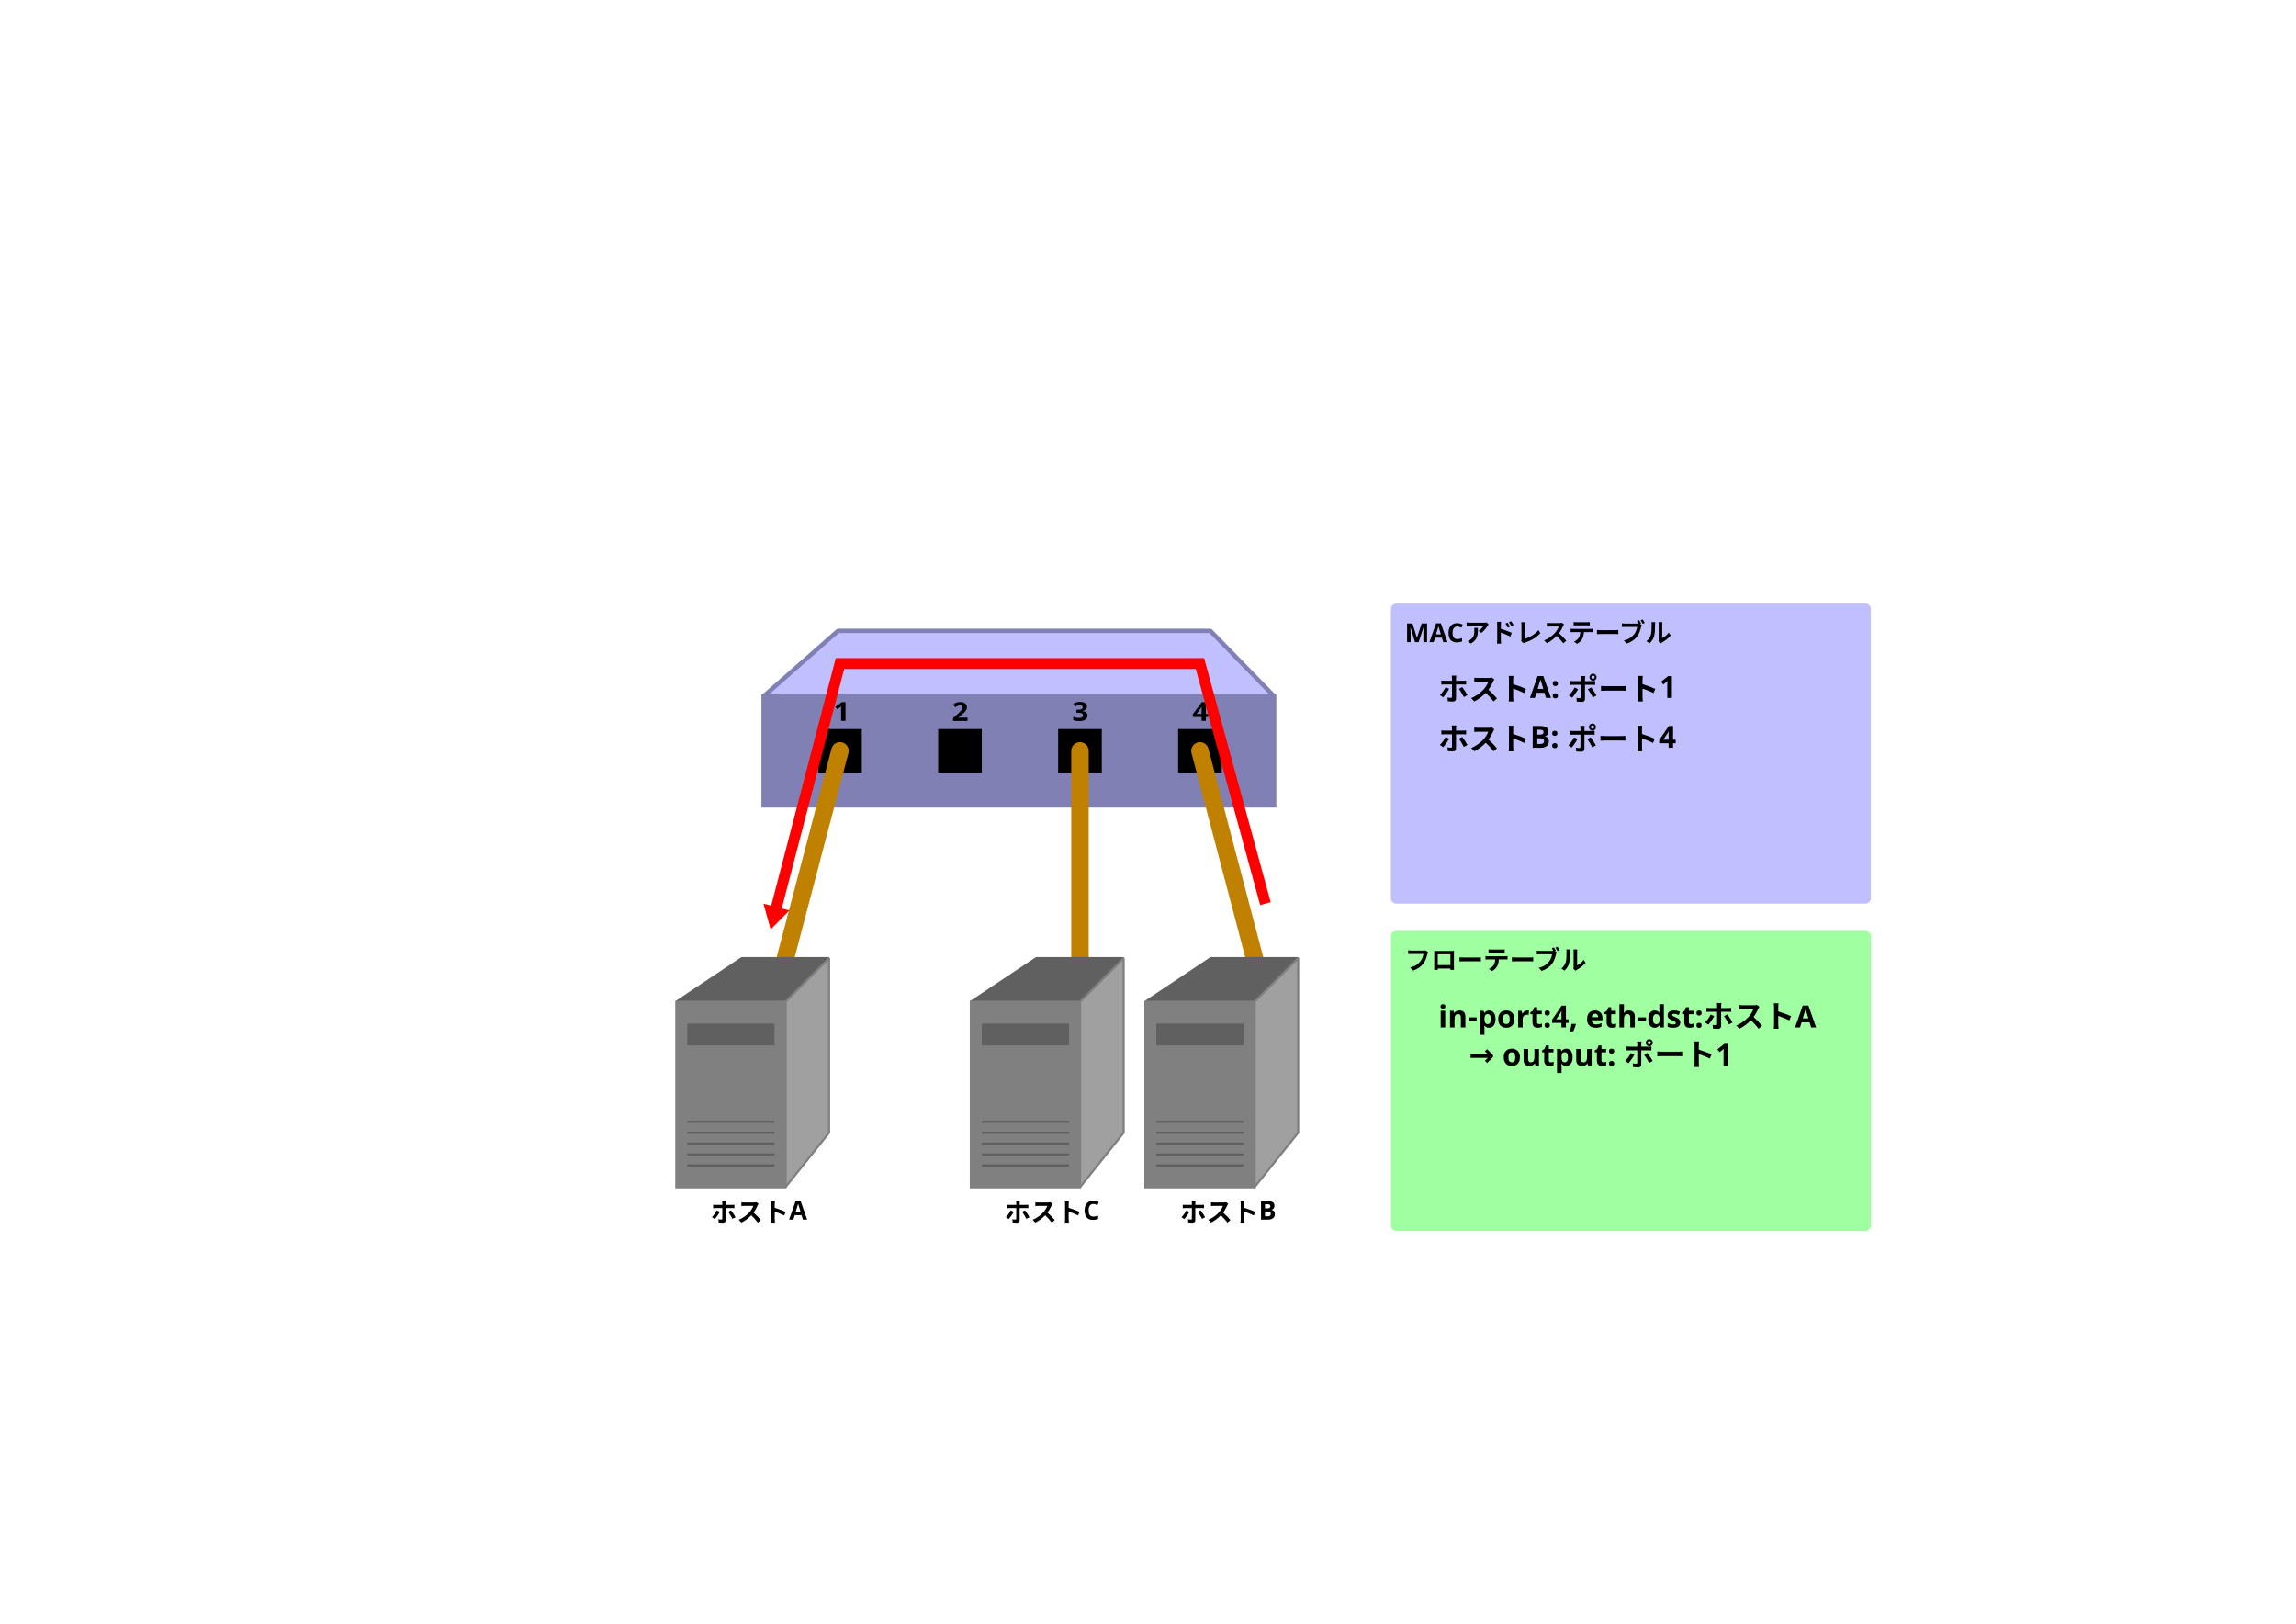
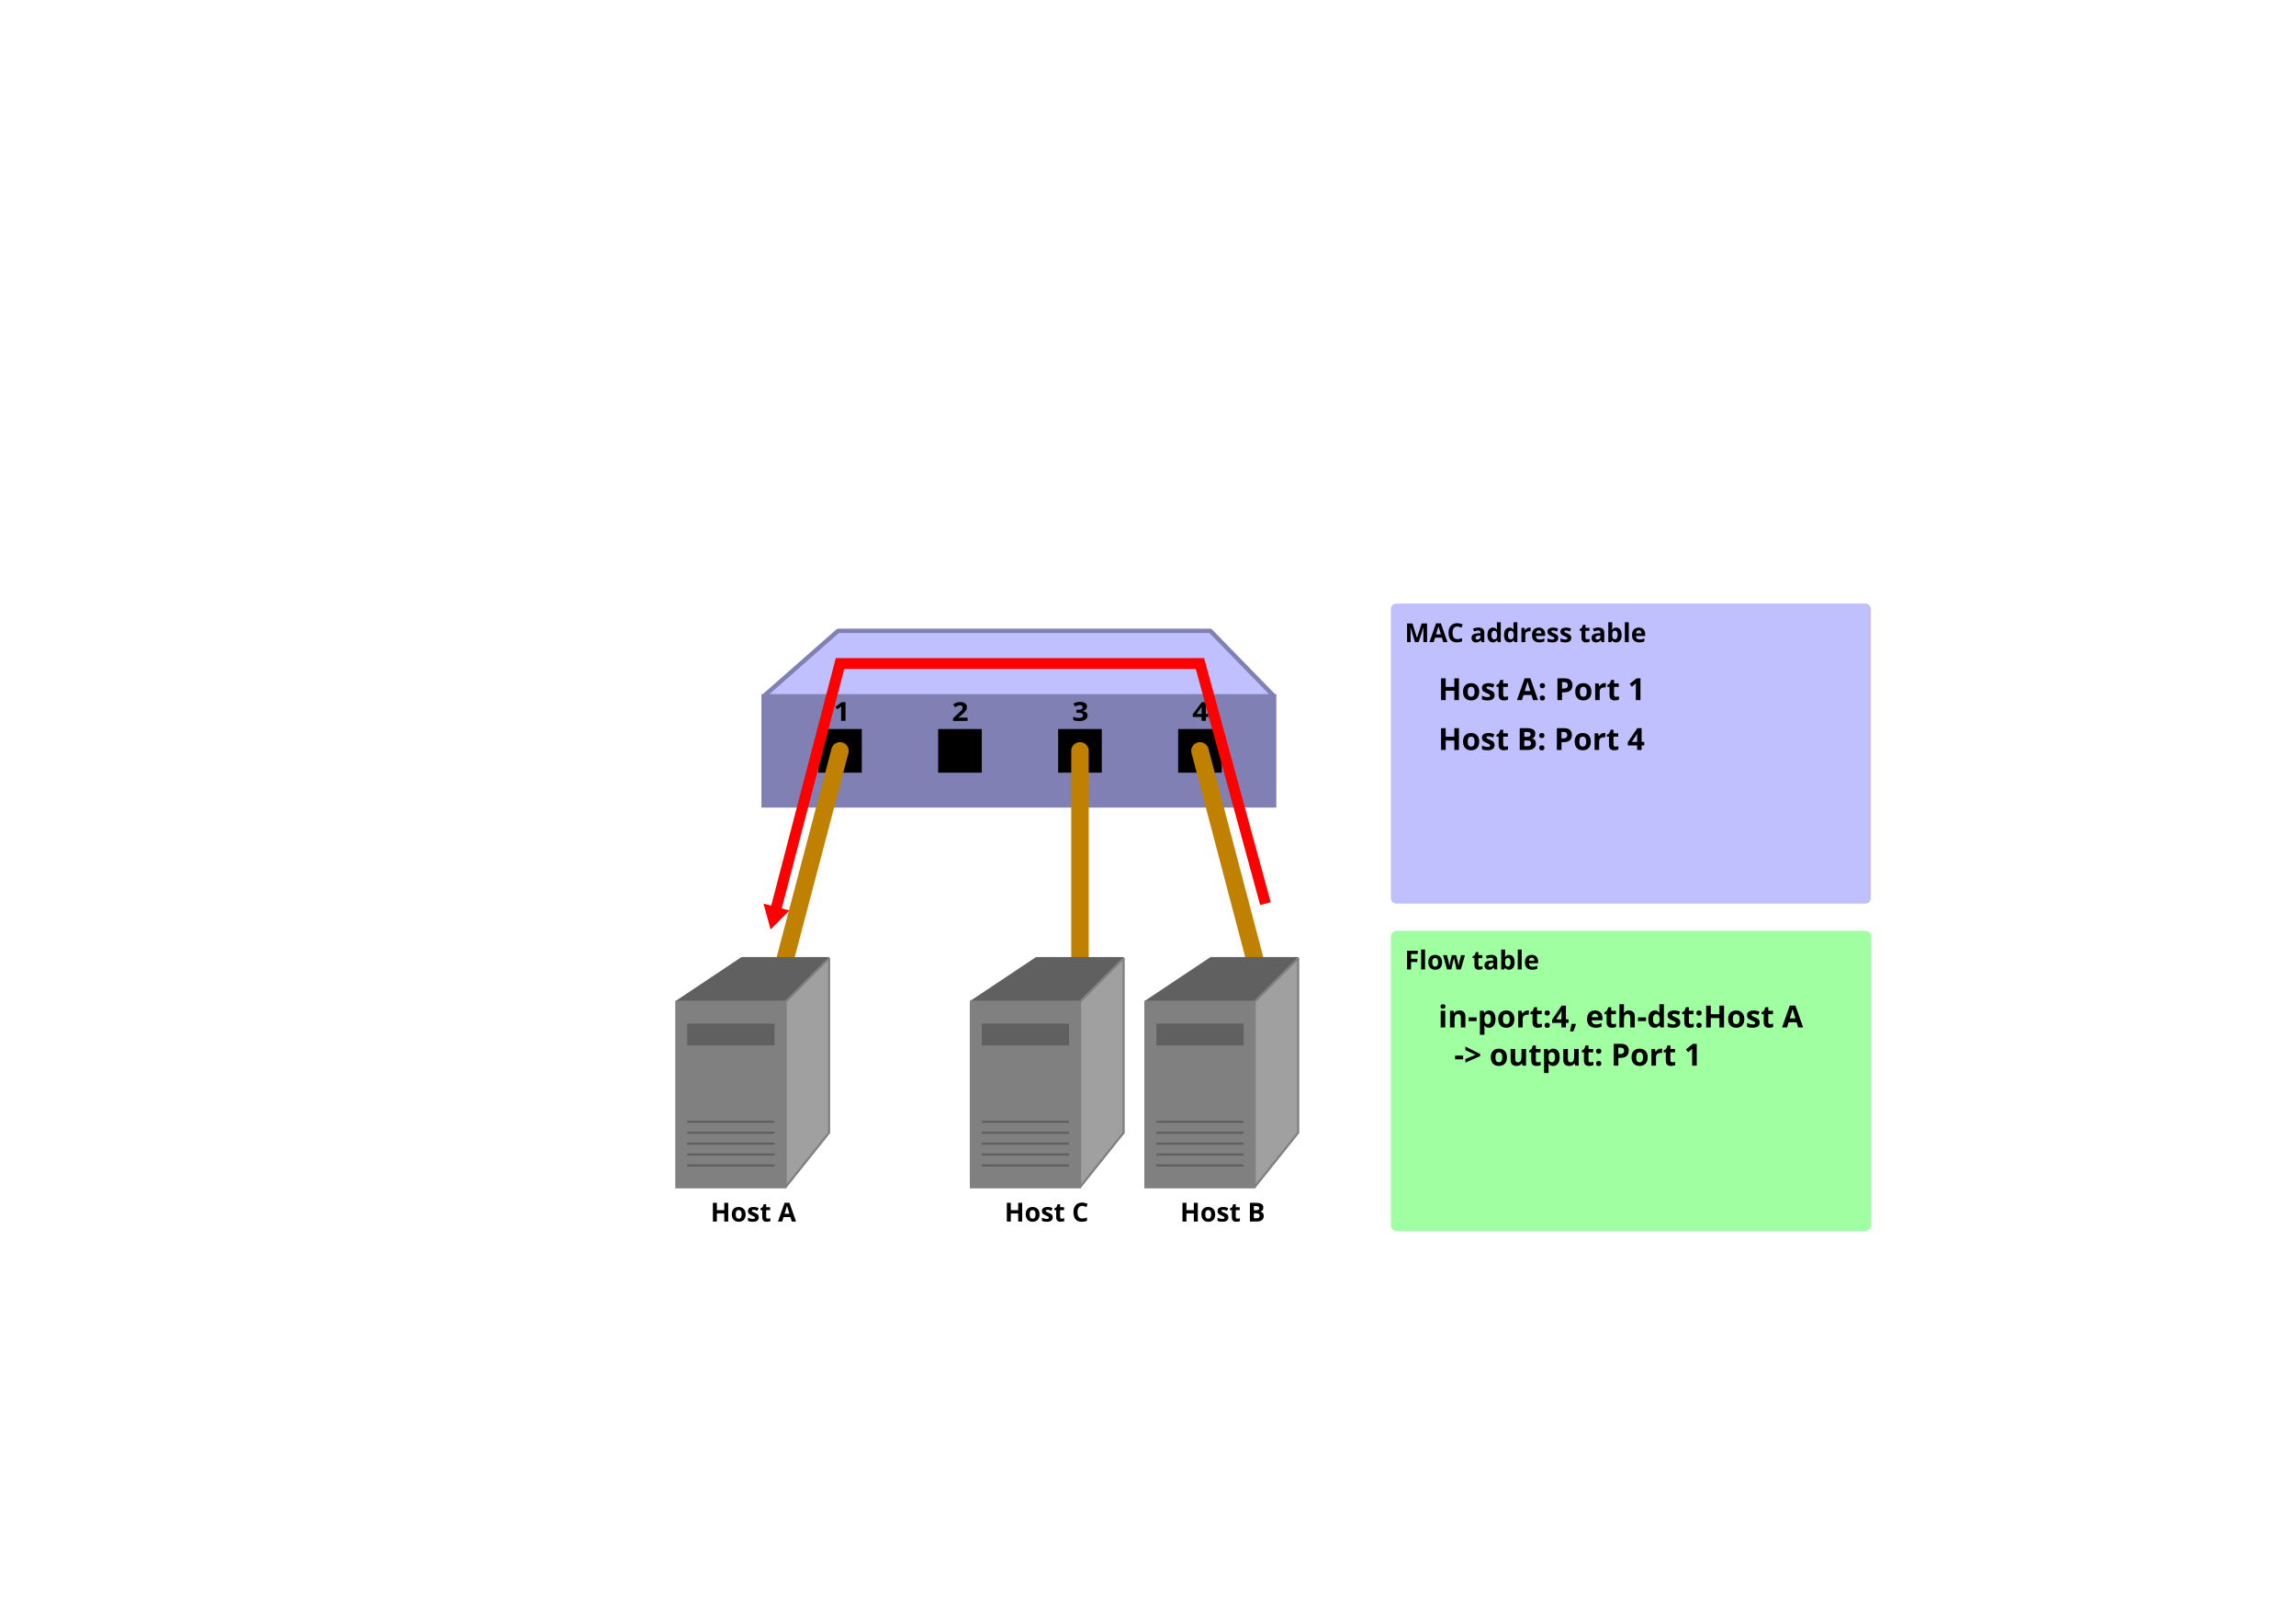
<svg xmlns="http://www.w3.org/2000/svg" width="1052.362" height="744.094" id="svg2" version="1.1">
  <defs id="defs4">
    <marker style="overflow:visible" id="TriangleInS" refX="0.0" refY="0.0" orient="auto">
      <path transform="scale(-0.2)" style="fill-rule:evenodd;stroke:#000000;stroke-width:1.0pt" d="M 5.77,0.0 L -2.88,5.0 L -2.88,-5.0 L 5.77,0.0 z " id="path4808" />
    </marker>
    <marker orient="auto" refY="0.0" refX="0.0" id="TriangleOutS" style="overflow:visible">
      <path id="path4817" d="M 5.77,0.0 L -2.88,5.0 L -2.88,-5.0 L 5.77,0.0 z " style="fill-rule:evenodd;stroke:#000000;stroke-width:1.0pt" transform="scale(0.2)" />
    </marker>
    <marker orient="auto" refY="0.0" refX="0.0" id="Arrow2Send" style="overflow:visible;">
      <path id="path4702" style="fill-rule:evenodd;stroke-width:0.625;stroke-linejoin:round;" d="M 8.719,4.034 L -2.207,0.016 L 8.719,-4.002 C 6.973,-1.63 6.983,1.616 8.719,4.034 z " transform="scale(0.3) rotate(180) translate(-2.3,0)" />
    </marker>
    <marker orient="auto" refY="0.0" refX="0.0" id="Arrow1Send" style="overflow:visible;">
      <path id="path4684" d="M 0.0,0.0 L 5.0,-5.0 L -12.5,0.0 L 5.0,5.0 L 0.0,0.0 z " style="fill-rule:evenodd;stroke:#000000;stroke-width:1.0pt;" transform="scale(0.2) rotate(180) translate(6,0)" />
    </marker>
    <marker orient="auto" refY="0.0" refX="0.0" id="Arrow1Mend" style="overflow:visible;">
      <path id="path4678" d="M 0.0,0.0 L 5.0,-5.0 L -12.5,0.0 L 5.0,5.0 L 0.0,0.0 z " style="fill-rule:evenodd;stroke:#000000;stroke-width:1.0pt;" transform="scale(0.4) rotate(180) translate(10,0)" />
    </marker>
    <marker orient="auto" refY="0.0" refX="0.0" id="Arrow1Lend" style="overflow:visible;">
      <path id="path4672" d="M 0.0,0.0 L 5.0,-5.0 L -12.5,0.0 L 5.0,5.0 L 0.0,0.0 z " style="fill-rule:evenodd;stroke:#000000;stroke-width:1.0pt;" transform="scale(0.8) rotate(180) translate(12.5,0)" />
    </marker>
    <marker orient="auto" refY="0.0" refX="0.0" id="TriangleOutSD" style="overflow:visible">
      <path id="path6061" d="M 5.77,0.0 L -2.88,5.0 L -2.88,-5.0 L 5.77,0.0 z " style="stroke:#ff0000;stroke-width:1.0pt;fill:#ff0000;fill-rule:evenodd" transform="scale(0.2)" />
    </marker>
    <marker orient="auto" refY="0.0" refX="0.0" id="TriangleOutSW" style="overflow:visible">
      <path id="path6428" d="M 5.77,0.0 L -2.88,5.0 L -2.88,-5.0 L 5.77,0.0 z " style="stroke:#ff0000;stroke-width:1.0pt;fill:#ff0000;fill-rule:evenodd" transform="scale(0.2)" />
    </marker>
    <marker orient="auto" refY="0.0" refX="0.0" id="TriangleOutSc" style="overflow:visible">
      <path id="path6801" d="M 5.77,0.0 L -2.88,5.0 L -2.88,-5.0 L 5.77,0.0 z " style="stroke:#ff0000;stroke-width:1.0pt;fill:#ff0000;fill-rule:evenodd" transform="scale(0.2)" />
    </marker>
    <marker style="overflow:visible" id="TriangleInSp" refX="0.0" refY="0.0" orient="auto">
      <path transform="scale(-0.2)" style="stroke:#ff0000;stroke-width:1.0pt;fill:#ff0000;fill-rule:evenodd" d="M 5.77,0.0 L -2.88,5.0 L -2.88,-5.0 L 5.77,0.0 z " id="path7451" />
    </marker>
  </defs>
  <g id="layer1" transform="translate(0,-308.2677)">
    <g id="g4148">
      <rect y="627.362" x="350" height="50" width="234" id="rect3057" style="fill:#8080b4;fill-opacity:1;stroke:#8080b4;stroke-width:2;stroke-miterlimit:4;stroke-opacity:1;stroke-dasharray:none" />
      <rect y="642.362" x="375" height="20" width="20" id="rect3827" style="fill:#000000;fill-opacity:1;stroke:none" />
      <path id="path3861" d="m 350,627.362 34.125,-30 170.625,0 29.25,30 z" style="fill:#c0c0ff;fill-opacity:1;stroke:#8080b4;stroke-width:2;stroke-linecap:butt;stroke-linejoin:bevel;stroke-miterlimit:4;stroke-opacity:1;stroke-dasharray:none" />
      <rect y="642.362" x="485" height="20" width="20" id="rect3827-1" style="fill:#000000;fill-opacity:1;stroke:none" />
      <rect y="642.362" x="430" height="20" width="20" id="rect3827-7" style="fill:#000000;fill-opacity:1;stroke:none" />
      <rect y="642.362" x="540" height="20" width="20" id="rect3827-6" style="fill:#000000;fill-opacity:1;stroke:none" />
      <text transform="scale(1.052375,0.9502318)" id="text4099" y="672.049" x="363.037" style="font-size:12.628px;font-style:normal;font-variant:normal;font-weight:bold;font-stretch:normal;line-height:125%;letter-spacing:0px;word-spacing:0px;fill:#000000;fill-opacity:1;stroke:none;font-family:Droid Sans;-inkscape-font-specification:Droid Sans Bold" xml:space="preserve">
        <tspan y="672.049" x="363.037" id="tspan4101">1</tspan>
      </text>
      <text transform="scale(1.052375,0.9502318)" id="text4099-9" y="672.114" x="414.584" style="font-size:12.628px;font-style:normal;font-variant:normal;font-weight:bold;font-stretch:normal;line-height:125%;letter-spacing:0px;word-spacing:0px;fill:#000000;fill-opacity:1;stroke:none;font-family:Droid Sans;-inkscape-font-specification:Droid Sans Bold" xml:space="preserve">
        <tspan y="672.114" x="414.584" id="tspan4101-2">2</tspan>
      </text>
      <text transform="scale(1.052375,0.9502318)" id="text4099-5" y="672.052" x="466.955" style="font-size:12.628px;font-style:normal;font-variant:normal;font-weight:bold;font-stretch:normal;line-height:125%;letter-spacing:0px;word-spacing:0px;fill:#000000;fill-opacity:1;stroke:none;font-family:Droid Sans;-inkscape-font-specification:Droid Sans Bold" xml:space="preserve">
        <tspan y="672.052" x="466.955" id="tspan4101-9">3</tspan>
      </text>
      <text transform="scale(1.052375,0.9502318)" id="text4099-55" y="672.049" x="519.27" style="font-size:12.628px;font-style:normal;font-variant:normal;font-weight:bold;font-stretch:normal;line-height:125%;letter-spacing:0px;word-spacing:0px;fill:#000000;fill-opacity:1;stroke:none;font-family:Droid Sans;-inkscape-font-specification:Droid Sans Bold" xml:space="preserve">
        <tspan y="672.049" x="519.27" id="tspan4101-98">4</tspan>
      </text>
    </g>
    <path style="fill:none;stroke:#c08000;stroke-width:8;stroke-linecap:round;stroke-linejoin:round;stroke-opacity:1;stroke-miterlimit:4;stroke-dasharray:none;fill-opacity:1" d="m 360,439.094 25,-95" id="path4054" transform="translate(0,308.2677)" />
    <path style="fill:none;stroke:#c08000;stroke-width:8;stroke-linecap:round;stroke-linejoin:round;stroke-miterlimit:4;stroke-opacity:1;stroke-dasharray:none" d="m 495,747.362 0,-95" id="path4054-0" />
    <path style="fill:none;stroke:#c08000;stroke-width:8;stroke-linecap:round;stroke-linejoin:round;stroke-miterlimit:4;stroke-opacity:1;stroke-dasharray:none" d="m 575,747.362 -25,-95" id="path4054-5" />
    <g id="g4290">
      <g id="g4279">
        <path style="fill:#606060;fill-opacity:1;stroke:#606060;stroke-width:1;stroke-linecap:butt;stroke-linejoin:bevel;stroke-miterlimit:4;stroke-opacity:1;stroke-dasharray:none" d="m 310,767.362 30,-20 40,0 -20,20 z" id="path3924" />
        <path style="fill:#a0a0a0;fill-opacity:1;stroke:#808080;stroke-width:1px;stroke-linecap:butt;stroke-linejoin:bevel;stroke-opacity:1" d="m 380,747.362 -20,20 0,85 20,-25 z" id="path3926" />
        <rect style="fill:#808080;fill-opacity:1;stroke:#808080;stroke-width:1;stroke-linejoin:miter;stroke-miterlimit:4;stroke-opacity:1;stroke-dasharray:none;stroke-dashoffset:0" id="rect3905" width="50" height="85" x="310" y="767.362" />
        <rect style="fill:#606060;fill-opacity:1;stroke:none" id="rect3912" width="40" height="10" x="315" y="777.362" />
        <path style="fill:none;stroke:#606060;stroke-width:1px;stroke-linecap:butt;stroke-linejoin:miter;stroke-opacity:1" d="m 315,822.362 40,0" id="path3914" />
        <path style="fill:none;stroke:#606060;stroke-width:1px;stroke-linecap:butt;stroke-linejoin:miter;stroke-opacity:1" d="m 315,827.362 40,0" id="path3916" />
        <path style="fill:none;stroke:#606060;stroke-width:1px;stroke-linecap:butt;stroke-linejoin:miter;stroke-opacity:1" d="m 315,832.362 40,0" id="path3918" />
        <path style="fill:none;stroke:#606060;stroke-width:1px;stroke-linecap:butt;stroke-linejoin:miter;stroke-opacity:1" d="m 315,837.362 40,0" id="path3920" />
        <path style="fill:none;stroke:#606060;stroke-width:1px;stroke-linecap:butt;stroke-linejoin:miter;stroke-opacity:1" d="m 315,842.362 40,0" id="path3922" />
      </g>
      <text id="text4164" y="868.056" x="325.685" style="font-size:12px;font-style:normal;font-variant:normal;font-weight:bold;font-stretch:normal;line-height:125%;letter-spacing:0px;word-spacing:0px;fill:#000000;fill-opacity:1;stroke:none;font-family:Sans;-inkscape-font-specification:Sans Bold" xml:space="preserve">
-         <tspan y="868.056" x="325.685" id="tspan4166">ホストA</tspan>
+         <tspan y="868.056" x="325.685" id="tspan4166">Host A</tspan>
      </text>
    </g>
    <g id="g4326">
      <g id="g4315">
        <path style="fill:#606060;fill-opacity:1;stroke:#606060;stroke-width:1;stroke-linecap:butt;stroke-linejoin:bevel;stroke-miterlimit:4;stroke-opacity:1;stroke-dasharray:none" d="m 445,767.362 30,-20 40,0 -20,20 z" id="path3924-6" />
        <path style="fill:#a0a0a0;fill-opacity:1;stroke:#808080;stroke-width:1px;stroke-linecap:butt;stroke-linejoin:bevel;stroke-opacity:1" d="m 515,747.362 -20,20 0,85 20,-25 z" id="path3926-1" />
        <rect style="fill:#808080;fill-opacity:1;stroke:#808080;stroke-width:1;stroke-linejoin:miter;stroke-miterlimit:4;stroke-opacity:1;stroke-dasharray:none;stroke-dashoffset:0" id="rect3905-1" width="50" height="85" x="445" y="767.362" />
        <rect style="fill:#606060;fill-opacity:1;stroke:none" id="rect3912-4" width="40" height="10" x="450" y="777.362" />
        <path style="fill:none;stroke:#606060;stroke-width:1px;stroke-linecap:butt;stroke-linejoin:miter;stroke-opacity:1" d="m 450,822.362 40,0" id="path3914-7" />
        <path style="fill:none;stroke:#606060;stroke-width:1px;stroke-linecap:butt;stroke-linejoin:miter;stroke-opacity:1" d="m 450,827.362 40,0" id="path3916-1" />
        <path style="fill:none;stroke:#606060;stroke-width:1px;stroke-linecap:butt;stroke-linejoin:miter;stroke-opacity:1" d="m 450,832.362 40,0" id="path3918-4" />
        <path style="fill:none;stroke:#606060;stroke-width:1px;stroke-linecap:butt;stroke-linejoin:miter;stroke-opacity:1" d="m 450,837.362 40,0" id="path3920-6" />
        <path style="fill:none;stroke:#606060;stroke-width:1px;stroke-linecap:butt;stroke-linejoin:miter;stroke-opacity:1" d="m 450,842.362 40,0" id="path3922-1" />
      </g>
      <text id="text4164-7" y="868.056" x="460.406" style="font-size:12px;font-style:normal;font-variant:normal;font-weight:bold;font-stretch:normal;line-height:125%;letter-spacing:0px;word-spacing:0px;fill:#000000;fill-opacity:1;stroke:none;font-family:Sans;-inkscape-font-specification:Sans Bold" xml:space="preserve">
-         <tspan id="tspan4198" y="868.056" x="460.406">ホストC</tspan>
+         <tspan id="tspan4198" y="868.056" x="460.406">Host C</tspan>
      </text>
    </g>
    <g id="g4362">
      <g id="g4351">
        <path style="fill:#606060;fill-opacity:1;stroke:#606060;stroke-width:1;stroke-linecap:butt;stroke-linejoin:bevel;stroke-miterlimit:4;stroke-opacity:1;stroke-dasharray:none" d="m 525,767.362 30,-20 40,0 -20,20 z" id="path3924-4" />
        <path style="fill:#a0a0a0;fill-opacity:1;stroke:#808080;stroke-width:1px;stroke-linecap:butt;stroke-linejoin:bevel;stroke-opacity:1" d="m 595,747.362 -20,20 0,85 20,-25 z" id="path3926-5" />
        <rect style="fill:#808080;fill-opacity:1;stroke:#808080;stroke-width:1;stroke-linejoin:miter;stroke-miterlimit:4;stroke-opacity:1;stroke-dasharray:none;stroke-dashoffset:0" id="rect3905-8" width="50" height="85" x="525" y="767.362" />
        <rect style="fill:#606060;fill-opacity:1;stroke:none" id="rect3912-1" width="40" height="10" x="530" y="777.362" />
        <path style="fill:none;stroke:#606060;stroke-width:1px;stroke-linecap:butt;stroke-linejoin:miter;stroke-opacity:1" d="m 530,822.362 40,0" id="path3914-1" />
        <path style="fill:none;stroke:#606060;stroke-width:1px;stroke-linecap:butt;stroke-linejoin:miter;stroke-opacity:1" d="m 530,827.362 40,0" id="path3916-18" />
        <path style="fill:none;stroke:#606060;stroke-width:1px;stroke-linecap:butt;stroke-linejoin:miter;stroke-opacity:1" d="m 530,832.362 40,0" id="path3918-0" />
        <path style="fill:none;stroke:#606060;stroke-width:1px;stroke-linecap:butt;stroke-linejoin:miter;stroke-opacity:1" d="m 530,837.362 40,0" id="path3920-8" />
        <path style="fill:none;stroke:#606060;stroke-width:1px;stroke-linecap:butt;stroke-linejoin:miter;stroke-opacity:1" d="m 530,842.362 40,0" id="path3922-0" />
      </g>
      <text id="text4164-4" y="868.056" x="540.91" style="font-size:12px;font-style:normal;font-variant:normal;font-weight:bold;font-stretch:normal;line-height:125%;letter-spacing:0px;word-spacing:0px;fill:#000000;fill-opacity:1;stroke:none;font-family:Sans;-inkscape-font-specification:Sans Bold" xml:space="preserve">
-         <tspan y="868.056" x="540.91" id="tspan4166-9">ホストB</tspan>
+         <tspan y="868.056" x="540.91" id="tspan4166-9">Host B</tspan>
      </text>
    </g>
    <rect style="fill:#c0c0ff;fill-opacity:1;stroke:#c0c0ff;stroke-width:5;stroke-linecap:round;stroke-linejoin:round;stroke-miterlimit:4;stroke-opacity:1;stroke-dasharray:none;stroke-dashoffset:0" id="rect4395" width="215" height="132.5" x="640" y="587.362" />
    <rect style="fill:#a0ffa0;fill-opacity:1;stroke:#a0ffa0;stroke-width:5;stroke-linecap:round;stroke-linejoin:round;stroke-miterlimit:4;stroke-opacity:1;stroke-dasharray:none;stroke-dashoffset:0" id="rect4395-5" width="215" height="132.5" x="640" y="737.362" />
    <text xml:space="preserve" style="font-size:12px;font-style:normal;font-variant:normal;font-weight:bold;font-stretch:normal;line-height:125%;letter-spacing:0px;word-spacing:0px;fill:#000000;fill-opacity:1;stroke:none;font-family:Sans;-inkscape-font-specification:Sans Bold" x="643.857" y="602.54" id="text4433">
-       <tspan id="tspan4435" x="643.857" y="602.54">MACアドレステーブル</tspan>
+       <tspan id="tspan4435" x="643.857" y="602.54">MAC address table</tspan>
    </text>
    <text xml:space="preserve" style="font-size:12px;font-style:normal;font-variant:normal;font-weight:bold;font-stretch:normal;line-height:125%;letter-spacing:0px;word-spacing:0px;fill:#000000;fill-opacity:1;stroke:none;font-family:Sans;-inkscape-font-specification:Sans Bold" x="643.857" y="752.54" id="text4433-5">
-       <tspan id="tspan4435-8" x="643.857" y="752.54">フローテーブル</tspan>
+       <tspan id="tspan4435-8" x="643.857" y="752.54">Flow table</tspan>
    </text>
    <text xml:space="preserve" style="font-size:14px;font-style:normal;font-variant:normal;font-weight:bold;font-stretch:normal;line-height:125%;letter-spacing:0px;word-spacing:0px;fill:#000000;fill-opacity:1;stroke:none;font-family:Sans;-inkscape-font-specification:Sans Bold" x="659.241" y="629.12" id="text4477">
-       <tspan id="tspan4479" x="659.241" y="629.12">ホストA: ポート1</tspan>
+       <tspan id="tspan4479" x="659.241" y="629.12">Host A: Port 1</tspan>
    </text>
    <path style="stroke-linejoin:miter;marker-end:none;stroke-opacity:1;marker-start:url(#TriangleInSp);stroke:#ff0000;stroke-linecap:butt;stroke-miterlimit:4;stroke-dasharray:none;stroke-width:5;fill:none" d="m 355,727.362 30,-115 165,0 30,110" id="path4483" />
    <text xml:space="preserve" style="font-size:14px;font-style:normal;font-variant:normal;font-weight:bold;font-stretch:normal;line-height:125%;letter-spacing:0px;word-spacing:0px;fill:#000000;fill-opacity:1;stroke:none;font-family:Sans;-inkscape-font-specification:Sans Bold" x="659.241" y="651.959" id="text4477-8">
-       <tspan id="tspan4479-2" x="659.241" y="651.959">ホストB: ポート4</tspan>
+       <tspan id="tspan4479-2" x="659.241" y="651.959">Host B: Port 4</tspan>
    </text>
    <text xml:space="preserve" style="font-size:14px;font-style:normal;font-variant:normal;font-weight:bold;font-stretch:normal;line-height:125%;letter-spacing:0px;word-spacing:0px;fill:#000000;fill-opacity:1;stroke:none;font-family:Sans;-inkscape-font-specification:Sans Bold" x="659.241" y="779.12" id="text4477-3">
-       <tspan id="tspan4479-22" x="659.241" y="779.12">in-port:4, eth-dst:ホストA</tspan>
-       <tspan id="tspan7025" x="659.241" y="796.62">　→ output: ポート1</tspan>
+       <tspan id="tspan4479-22" x="659.241" y="779.12">in-port:4, eth-dst:Host A</tspan>
+       <tspan id="tspan7025" x="659.241" y="796.62">  -&gt; output: Port 1</tspan>
    </text>
  </g>
</svg>
